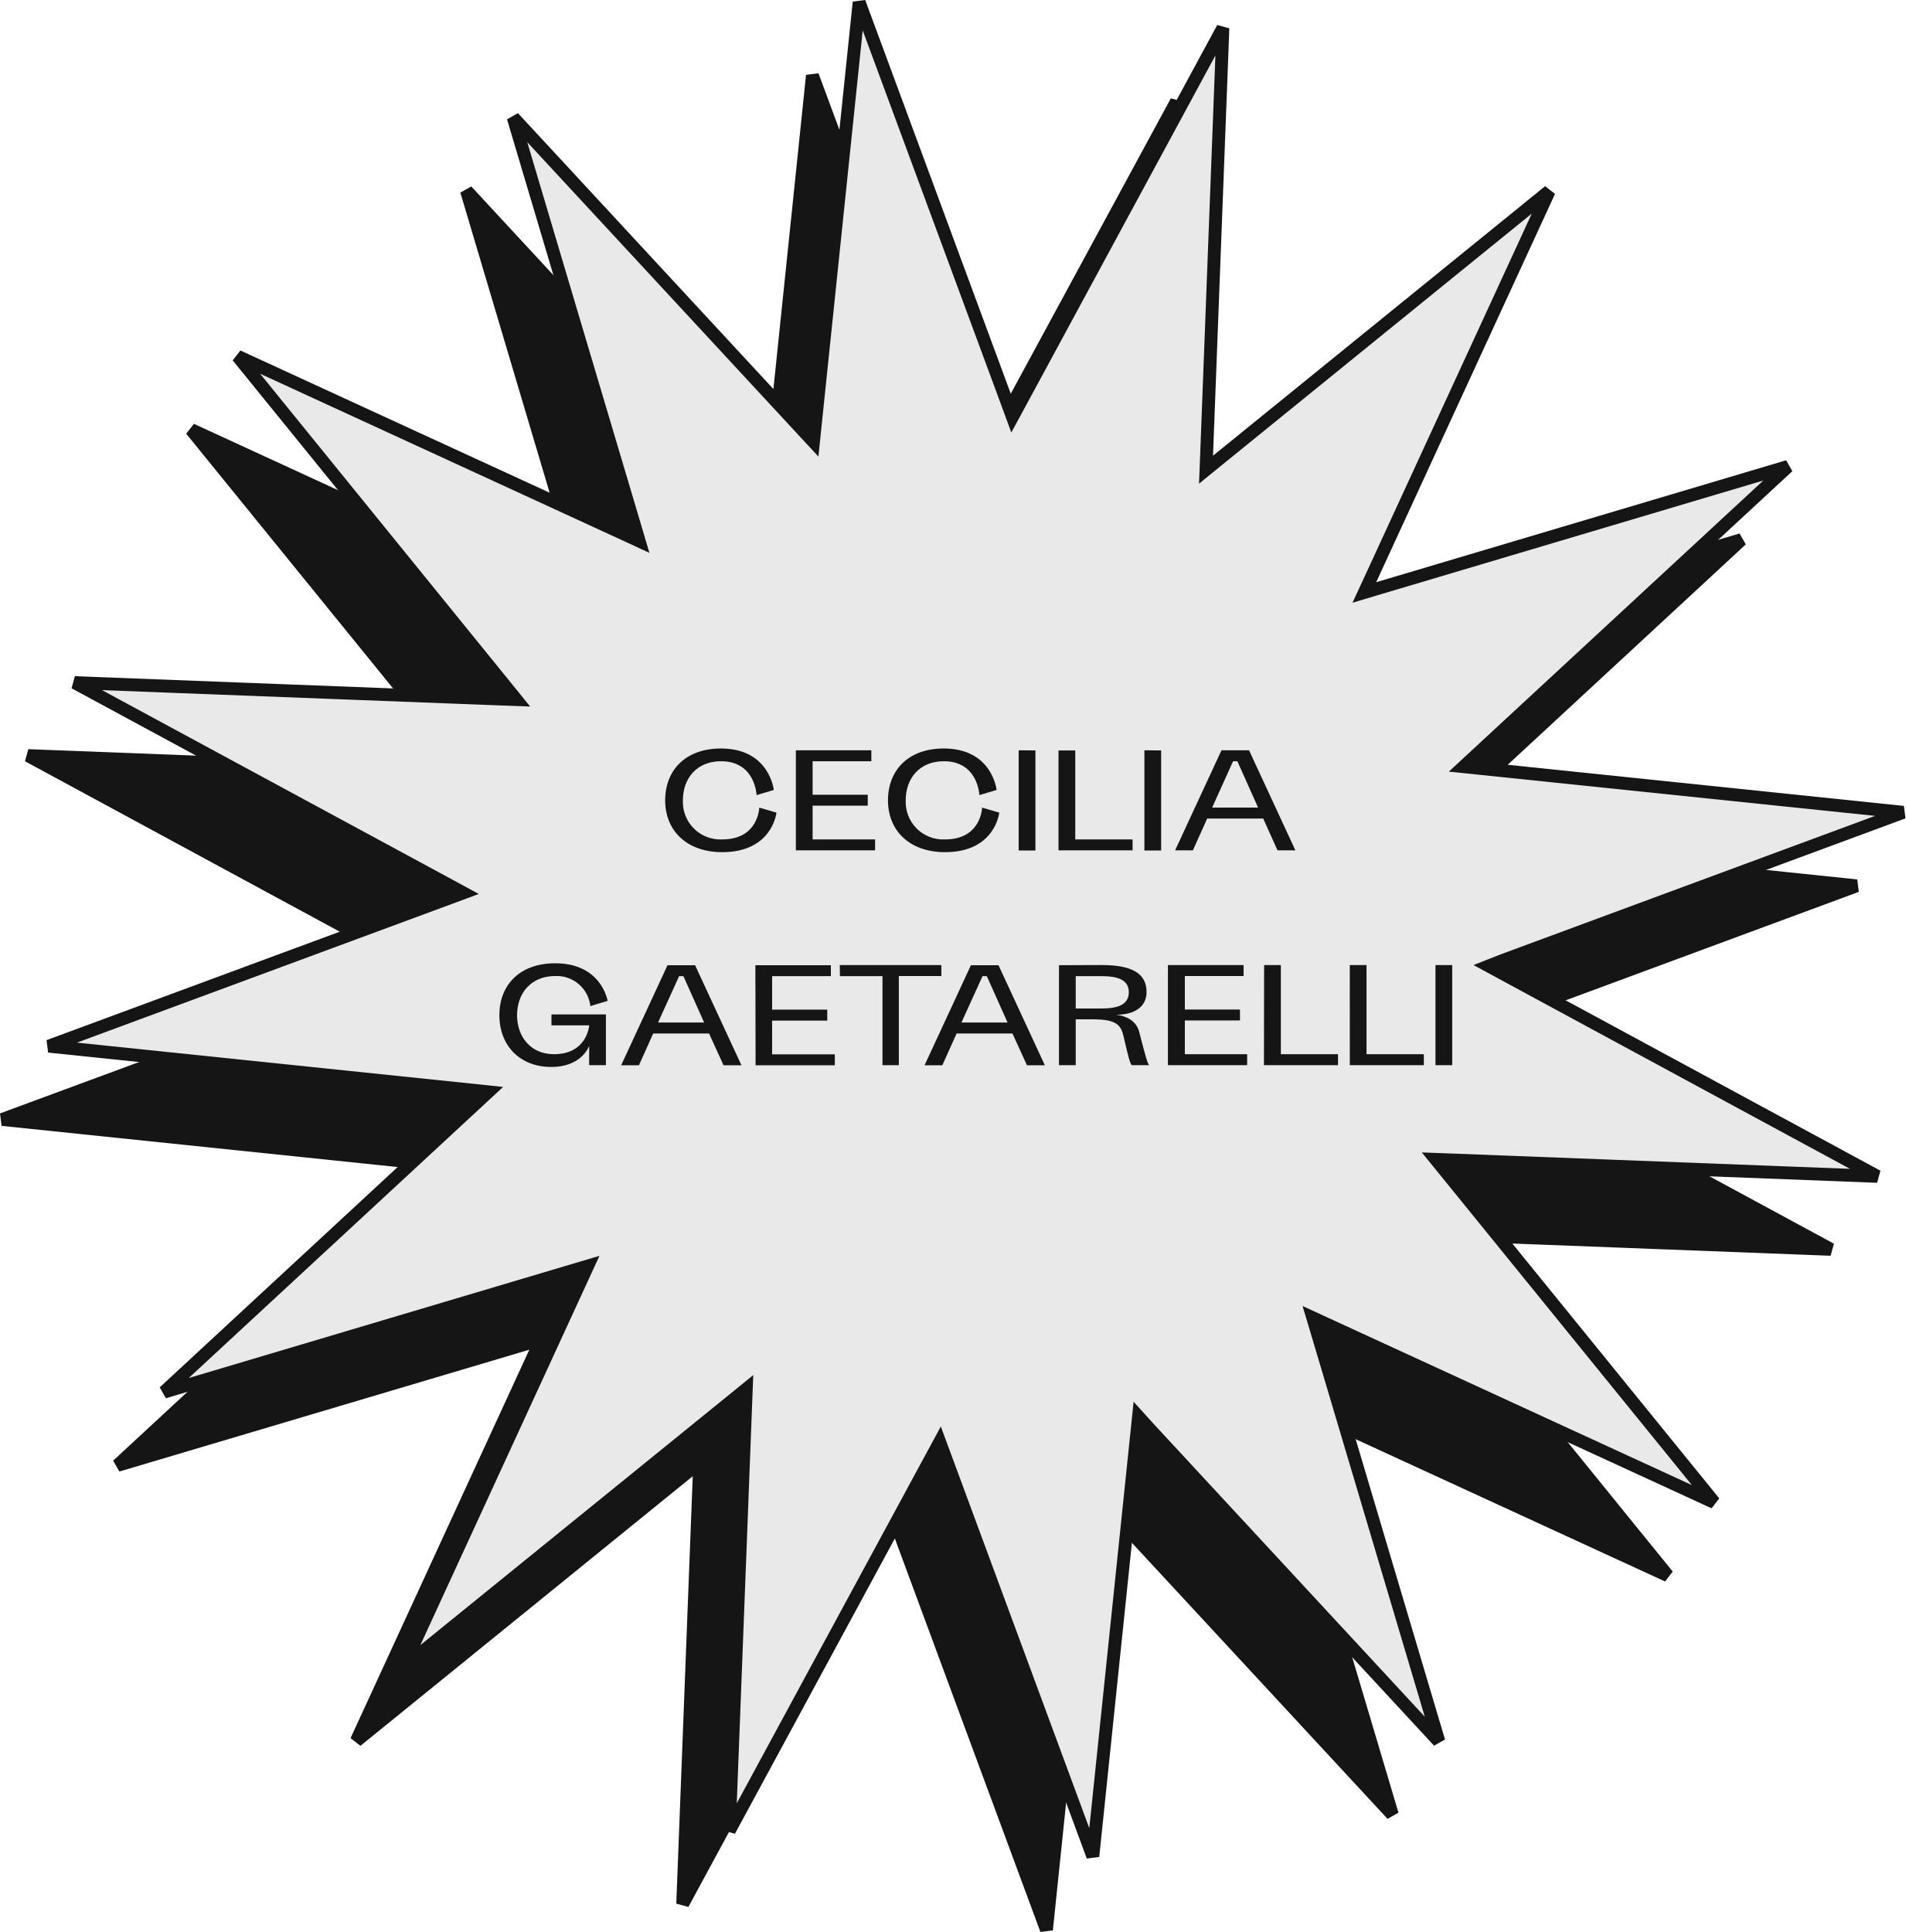
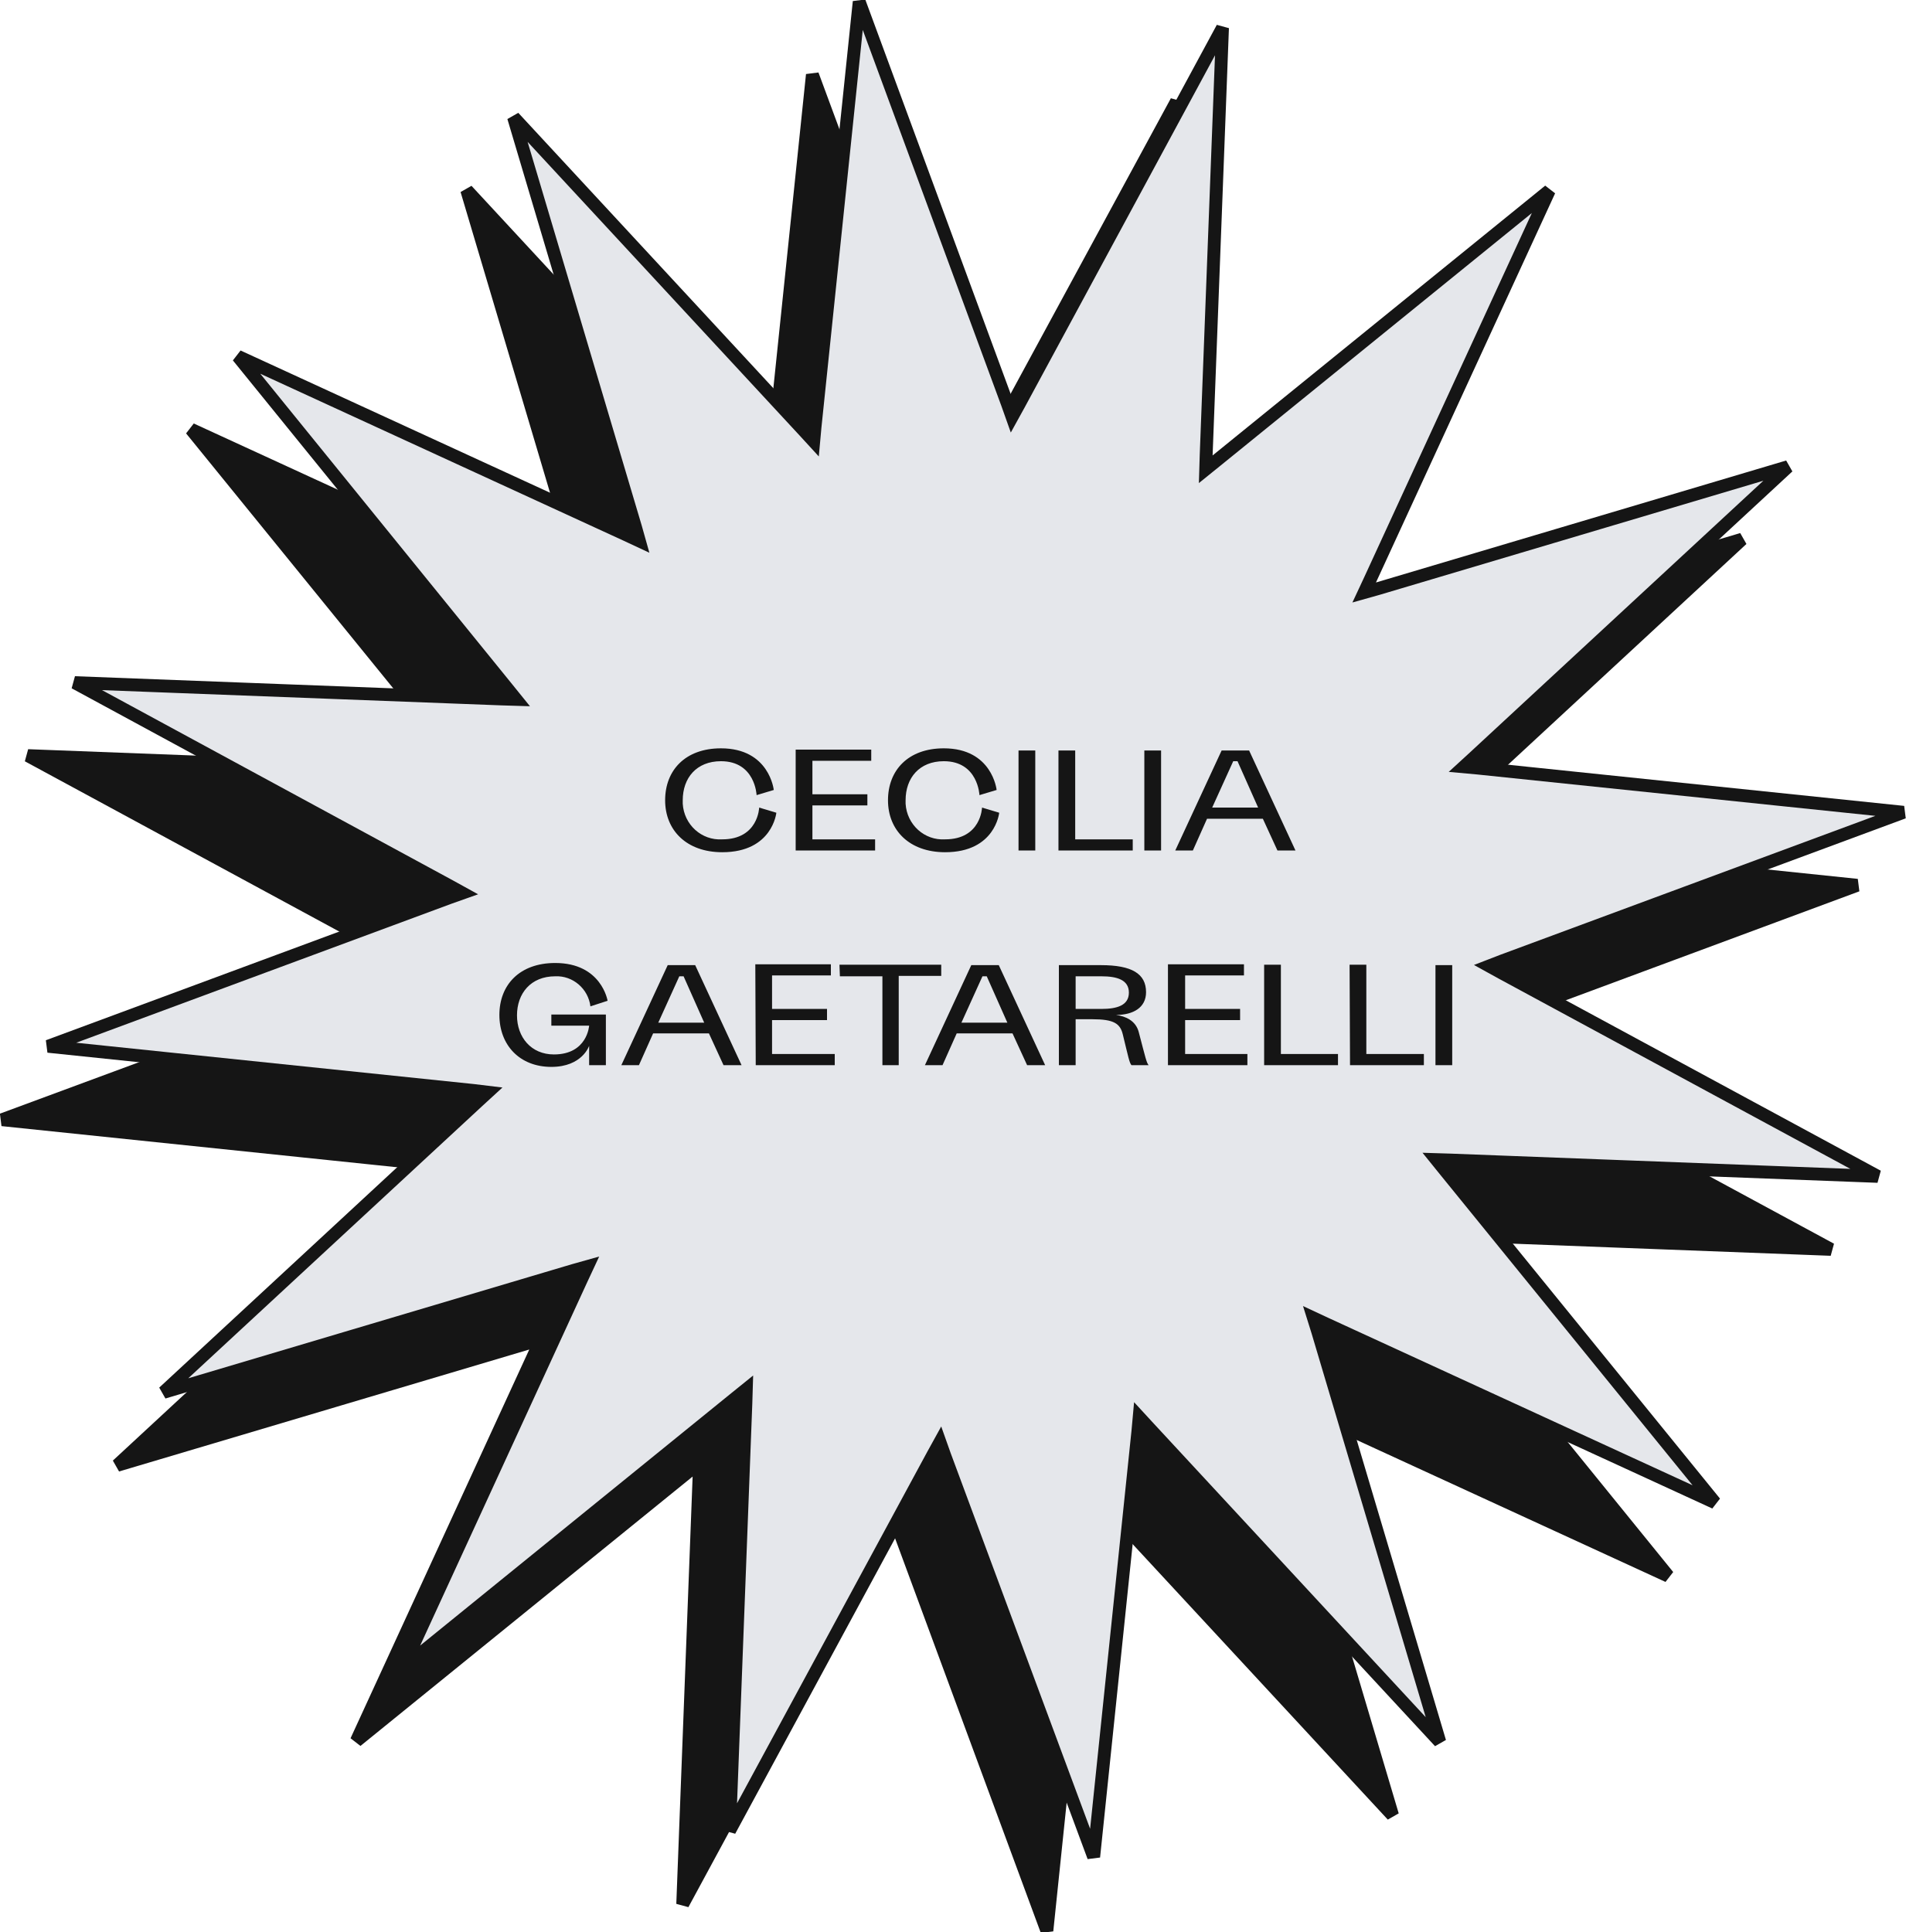
- <svg xmlns="http://www.w3.org/2000/svg" id="Livello_1" data-name="Livello 1" viewBox="0 0 443.77 450.01">
+ <svg xmlns="http://www.w3.org/2000/svg" version="1.1" id="Livello_1" x="0px" y="0px" viewBox="0 0 443.8 450" style="enable-background:new 0 0 443.8 450;" xml:space="preserve">
+   <style type="text/css">
+ 	.st0{fill:#151515;stroke:#151515;stroke-width:3;}
+ 	.st1{fill:#E5E7EB;stroke:#151515;stroke-width:3;}
+ 	.st2{fill:#151515;}
+ </style>
  <g>
-     <path d="M223.81,111l1.15,3.11,1.58-2.91L274,23.62l-3.83,99.54-.12,3.31,2.57-2.09L349.92,61.6l-41.63,90.5-1.38,3,3.17-1,95.48-28.4-73.1,67.68L330,195.69l3.3.34,99.08,10.3L339,240.88,335.87,242l2.92,1.58L426.39,291l-99.55-3.83-3.31-.13,2.09,2.57L388.4,367l-90.5-41.63-3-1.38.94,3.17,28.41,95.48-67.68-73.09-2.25-2.43L254,350.4l-10.29,99.08-34.56-93.43L208,353l-1.57,2.91L159,443.46l3.83-99.54.12-3.31-2.57,2.08L83,405.48,124.64,315l1.39-3-3.18.94L27.37,341.32l73.1-67.68,2.43-2.25-3.3-.34L.52,260.75,94,226.2l3.11-1.15-2.91-1.58L6.54,176l99.55,3.83,3.31.13-2.09-2.57L44.53,100.08,135,141.72l3,1.38-.95-3.18-28.4-95.48,67.68,73.1,2.25,2.43.34-3.29,10.29-99.09Z" fill="#151515" stroke="#151515" stroke-width="3" />
-     <path d="M234.65,94l1.14,3.11,1.58-2.91L284.8,6.54,281,106.09l-.13,3.31,2.57-2.09,77.35-62.78L319.13,135l-1.39,3,3.18-.95,95.48-28.4-73.1,67.68-2.43,2.25,3.29.34,99.09,10.29-93.43,34.56L346.71,225l2.91,1.58L437.22,274l-99.54-3.83-3.31-.12,2.09,2.57,62.78,77.34-90.5-41.63-3-1.38.95,3.17,28.4,95.48-67.68-73.1L265.15,330l-.34,3.3-10.3,99.08L220,339l-1.15-3.11-1.58,2.92-47.43,87.6,3.83-99.55.13-3.31-2.57,2.09L93.85,388.4l41.63-90.5,1.38-3-3.17.94L38.21,324.25l73.09-67.68,2.43-2.25-3.29-.35L11.36,243.68l93.43-34.56,3.1-1.15L105,206.4,17.38,159l99.54,3.83,3.31.12-2.08-2.57L55.36,83l90.5,41.63,3,1.39-.94-3.18L119.52,27.37l67.68,73.1,2.25,2.43.34-3.3L200.09.52Z" fill="#e9e9e9" stroke="#151515" stroke-width="3" />
-     <path d="M180.21,184s-1-9.66-12.3-9.66c-8.28,0-13,5.07-13,12.09s5,12.06,13.29,12.06c11.7,0,12.63-9.21,12.63-9.21l-4-1.17s-.18,7.41-8.61,7.41a8.73,8.73,0,0,1-9.18-9.09c0-5.16,3.24-9.12,8.88-9.12,8,0,8.28,7.89,8.28,7.89Zm5.14,14.07H203.8v-2.55H189.25v-7.86h12.84v-2.55H189.25v-7.8h13.68v-2.55H185.35ZM232.1,184s-1-9.66-12.3-9.66c-8.28,0-13,5.07-13,12.09s5,12.06,13.29,12.06c11.7,0,12.63-9.21,12.63-9.21l-4-1.17s-.18,7.41-8.61,7.41a8.73,8.73,0,0,1-9.18-9.09c0-5.16,3.24-9.12,8.88-9.12,8,0,8.28,7.89,8.28,7.89Zm5.14-9.24V198.1h3.9V174.79Zm9.28,23.31h17.25v-2.55H250.42V174.79h-3.9Zm20-23.31V198.1h3.9V174.79Zm31,23.31h4.17l-10.8-23.31h-6.42l-10.8,23.31h4.14l3.33-7.41h13.05Zm-10.35-20.76h1l4.83,10.8H282.3ZM141.51,233.13s-1.38-8.76-12.21-8.76c-8.28,0-13,5.07-13,12.09s4.71,12.06,12.09,12.06c7.2,0,8.82-4.92,8.82-4.92v4.5h3.9V236.28H128.43v2.55h8.79s-.45,6.72-8.22,6.72c-5.34,0-8.58-4-8.58-9.09s3.24-9.12,8.88-9.12a7.89,7.89,0,0,1,8.19,7Zm27,15h4.17l-10.8-23.31h-6.42l-10.8,23.31h4.14l3.33-7.41h13Zm-10.35-20.76h1l4.83,10.8H153.25Zm17.81,20.76h18.45v-2.55H179.82v-7.86h12.84v-2.55H179.82v-7.8H193.5v-2.55H175.92Zm19.65-20.76h9.9V248.1h3.81V227.34h9.9v-2.55H195.57Zm43.55,20.76h4.17l-10.8-23.31h-6.42l-10.8,23.31h4.14l3.33-7.41h13Zm-10.35-20.76h1l4.83,10.8H223.91Zm17.81-2.55V248.1h3.9V237.42h3.9c4.95,0,6.51,1,7.14,3.6,1.26,5.31,1.53,6.48,2,7.08h4.05c-.45-.6-.72-1.62-2.31-7.74-.69-2.7-3.15-3.72-5.34-4,4.05,0,7.05-1.71,7.05-5.28,0-4.29-3.27-6.3-10.47-6.3Zm3.9,10.08v-7.53h6c3.6,0,6.36.75,6.36,3.75s-2.76,3.78-6.36,3.78ZM272,248.1h18.45v-2.55H275.94v-7.86h12.84v-2.55H275.94v-7.8h13.68v-2.55H272Zm22.36,0h17.25v-2.55H298.3V224.79h-3.9Zm20,0H331.6v-2.55H318.25V224.79h-3.9Zm19.95-23.31V248.1h3.9V224.79Z" fill="#151515" />
+     <path class="st0" d="M223.8,111l1.1,3.1l1.6-2.9L274,23.6l-3.8,99.5l-0.1,3.3l2.6-2.1l77.3-62.8l-41.6,90.5l-1.4,3l3.2-1l95.5-28.4   l-73.1,67.7l-2.5,2.3l3.3,0.3l99.1,10.3L339,240.9l-3.1,1.1l2.9,1.6l87.6,47.4l-99.5-3.8l-3.3-0.1l2.1,2.6l62.8,77.4l-90.5-41.6   l-3-1.4l0.9,3.2l28.4,95.5l-67.7-73.1l-2.2-2.4l-0.3,3.3l-10.3,99.1L209.2,356l-1.2-3l-1.6,2.9L159,443.5l3.8-99.5l0.1-3.3   l-2.6,2.1L83,405.5l41.6-90.5l1.4-3l-3.2,0.9l-95.5,28.4l73.1-67.7l2.4-2.2l-3.3-0.3L0.5,260.8L94,226.2l3.1-1.1l-2.9-1.6L6.5,176   l99.6,3.8l3.3,0.1l-2.1-2.6l-62.8-77.3l90.5,41.6l3,1.4l-0.9-3.2l-28.4-95.5l67.7,73.1l2.2,2.4l0.3-3.3l10.3-99.1L223.8,111z" />
+     <path class="st1" d="M234.6,94l1.1,3.1l1.6-2.9l47.4-87.7l-3.8,99.5l-0.1,3.3l2.6-2.1l77.4-62.8L319.1,135l-1.4,3l3.2-0.9   l95.5-28.4l-73.1,67.7l-2.4,2.2l3.3,0.3l99.1,10.3l-93.4,34.6l-3.1,1.2l2.9,1.6l87.6,47.4l-99.5-3.8l-3.3-0.1l2.1,2.6l62.8,77.3   l-90.5-41.6l-3-1.4l1,3.2l28.4,95.5l-67.7-73.1l-2.3-2.5l-0.3,3.3l-10.3,99.1L220,339l-1.1-3.1l-1.6,2.9l-47.4,87.6l3.8-99.5   l0.1-3.3l-2.6,2.1l-77.4,62.8l41.6-90.5l1.4-3l-3.2,0.9l-95.5,28.4l73.1-67.7l2.4-2.2l-3.3-0.4l-99.1-10.3l93.4-34.6l3.1-1.1   l-2.9-1.6L17.4,159l99.5,3.8l3.3,0.1l-2.1-2.6L55.4,83l90.5,41.6l3,1.4l-0.9-3.2l-28.4-95.5l67.7,73.1l2.2,2.4l0.3-3.3l10.3-99.1   L234.6,94z" />
+     <path class="st2" d="M180.2,184c0,0-1-9.7-12.3-9.7c-8.3,0-13,5.1-13,12.1s5,12.1,13.3,12.1c11.7,0,12.6-9.2,12.6-9.2l-4-1.2   c0,0-0.2,7.4-8.6,7.4c-4.8,0.3-8.9-3.4-9.2-8.3c0-0.3,0-0.6,0-0.8c0-5.2,3.2-9.1,8.9-9.1c8,0,8.3,7.9,8.3,7.9L180.2,184z    M185.4,198.1h18.4v-2.6h-14.6v-7.9h12.8v-2.6h-12.8v-7.8h13.7v-2.6h-17.6V198.1z M232.1,184c0,0-1-9.7-12.3-9.7   c-8.3,0-13,5.1-13,12.1s5,12.1,13.3,12.1c11.7,0,12.6-9.2,12.6-9.2l-4-1.2c0,0-0.2,7.4-8.6,7.4c-4.8,0.3-8.9-3.4-9.2-8.3   c0-0.3,0-0.6,0-0.8c0-5.2,3.2-9.1,8.9-9.1c8,0,8.3,7.9,8.3,7.9L232.1,184z M237.2,174.8v23.3h3.9v-23.3L237.2,174.8z M246.5,198.1   h17.3v-2.6h-13.4v-20.7h-3.9V198.1z M266.5,174.8v23.3h3.9v-23.3L266.5,174.8z M297.5,198.1h4.2l-10.8-23.3h-6.4l-10.8,23.3h4.1   l3.3-7.4h13L297.5,198.1z M287.2,177.3h1l4.8,10.8h-10.7L287.2,177.3z M141.5,233.1c0,0-1.4-8.8-12.2-8.8c-8.3,0-13,5.1-13,12.1   s4.7,12.1,12.1,12.1c7.2,0,8.8-4.9,8.8-4.9v4.5h3.9v-11.8h-12.7v2.6h8.8c0,0-0.4,6.7-8.2,6.7c-5.3,0-8.6-4-8.6-9.1s3.2-9.1,8.9-9.1   c4.1-0.2,7.7,2.9,8.2,7L141.5,233.1z M168.5,248.1h4.2l-10.8-23.3h-6.4l-10.8,23.3h4.1l3.3-7.4h13L168.5,248.1z M158.2,227.4h1   l4.8,10.8h-10.7L158.2,227.4z M176,248.1h18.4v-2.6h-14.6v-7.9h12.8v-2.6h-12.8v-7.8h13.7v-2.6h-17.6L176,248.1z M195.6,227.4h9.9   v20.7h3.8v-20.8h9.9v-2.6h-23.7L195.6,227.4z M239.2,248.1h4.2l-10.8-23.3h-6.4l-10.8,23.3h4.1l3.3-7.4h13L239.2,248.1z    M228.8,227.4h1l4.8,10.8h-10.7L228.8,227.4z M246.6,224.8v23.3h3.9v-10.7h3.9c5,0,6.5,1,7.1,3.6c1.3,5.3,1.5,6.5,2,7.1h4   c-0.5-0.6-0.7-1.6-2.3-7.7c-0.7-2.7-3.1-3.7-5.3-4c4,0,7-1.7,7-5.3c0-4.3-3.3-6.3-10.5-6.3L246.6,224.8z M250.5,234.9v-7.5h6   c3.6,0,6.4,0.8,6.4,3.8s-2.8,3.8-6.4,3.8H250.5z M272,248.1h18.5v-2.6h-14.5v-7.9h12.8v-2.6h-12.8v-7.8h13.7v-2.6H272V248.1z    M294.4,248.1h17.2v-2.6h-13.3v-20.8h-3.9L294.4,248.1z M314.4,248.1h17.2v-2.6h-13.4v-20.8h-3.9L314.4,248.1z M334.3,224.8v23.3   h3.9v-23.3L334.3,224.8z" />
  </g>
</svg>
